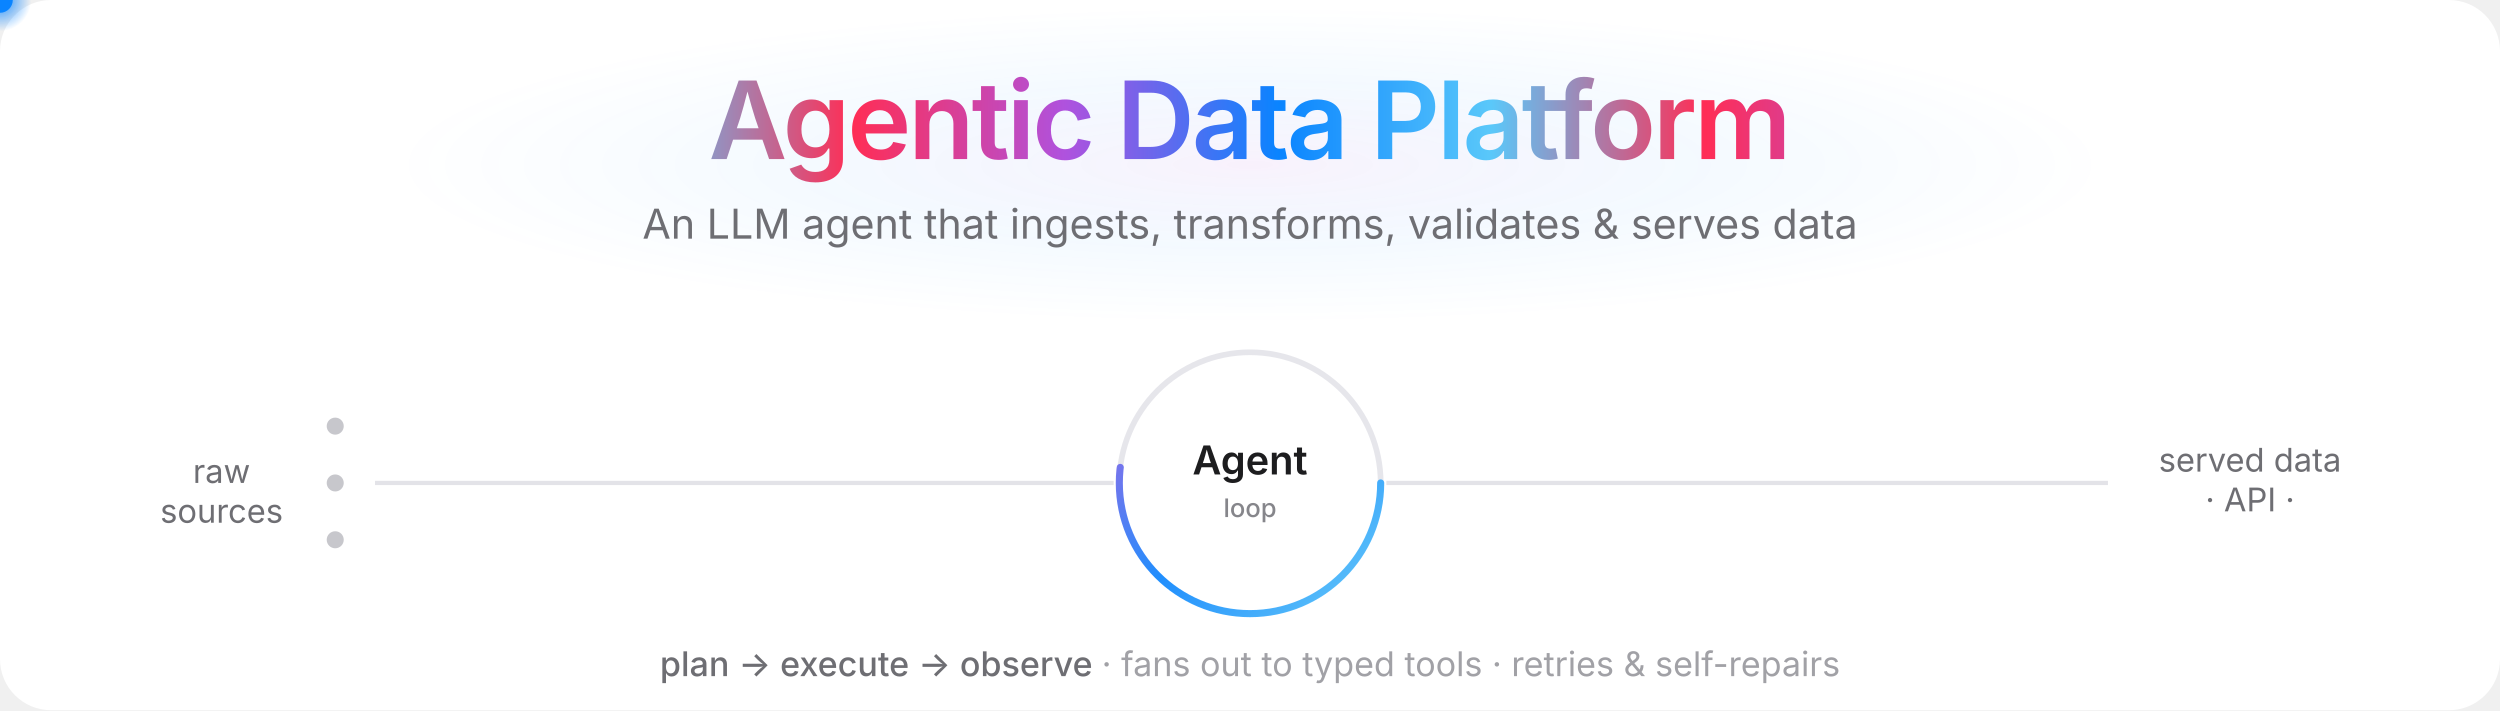
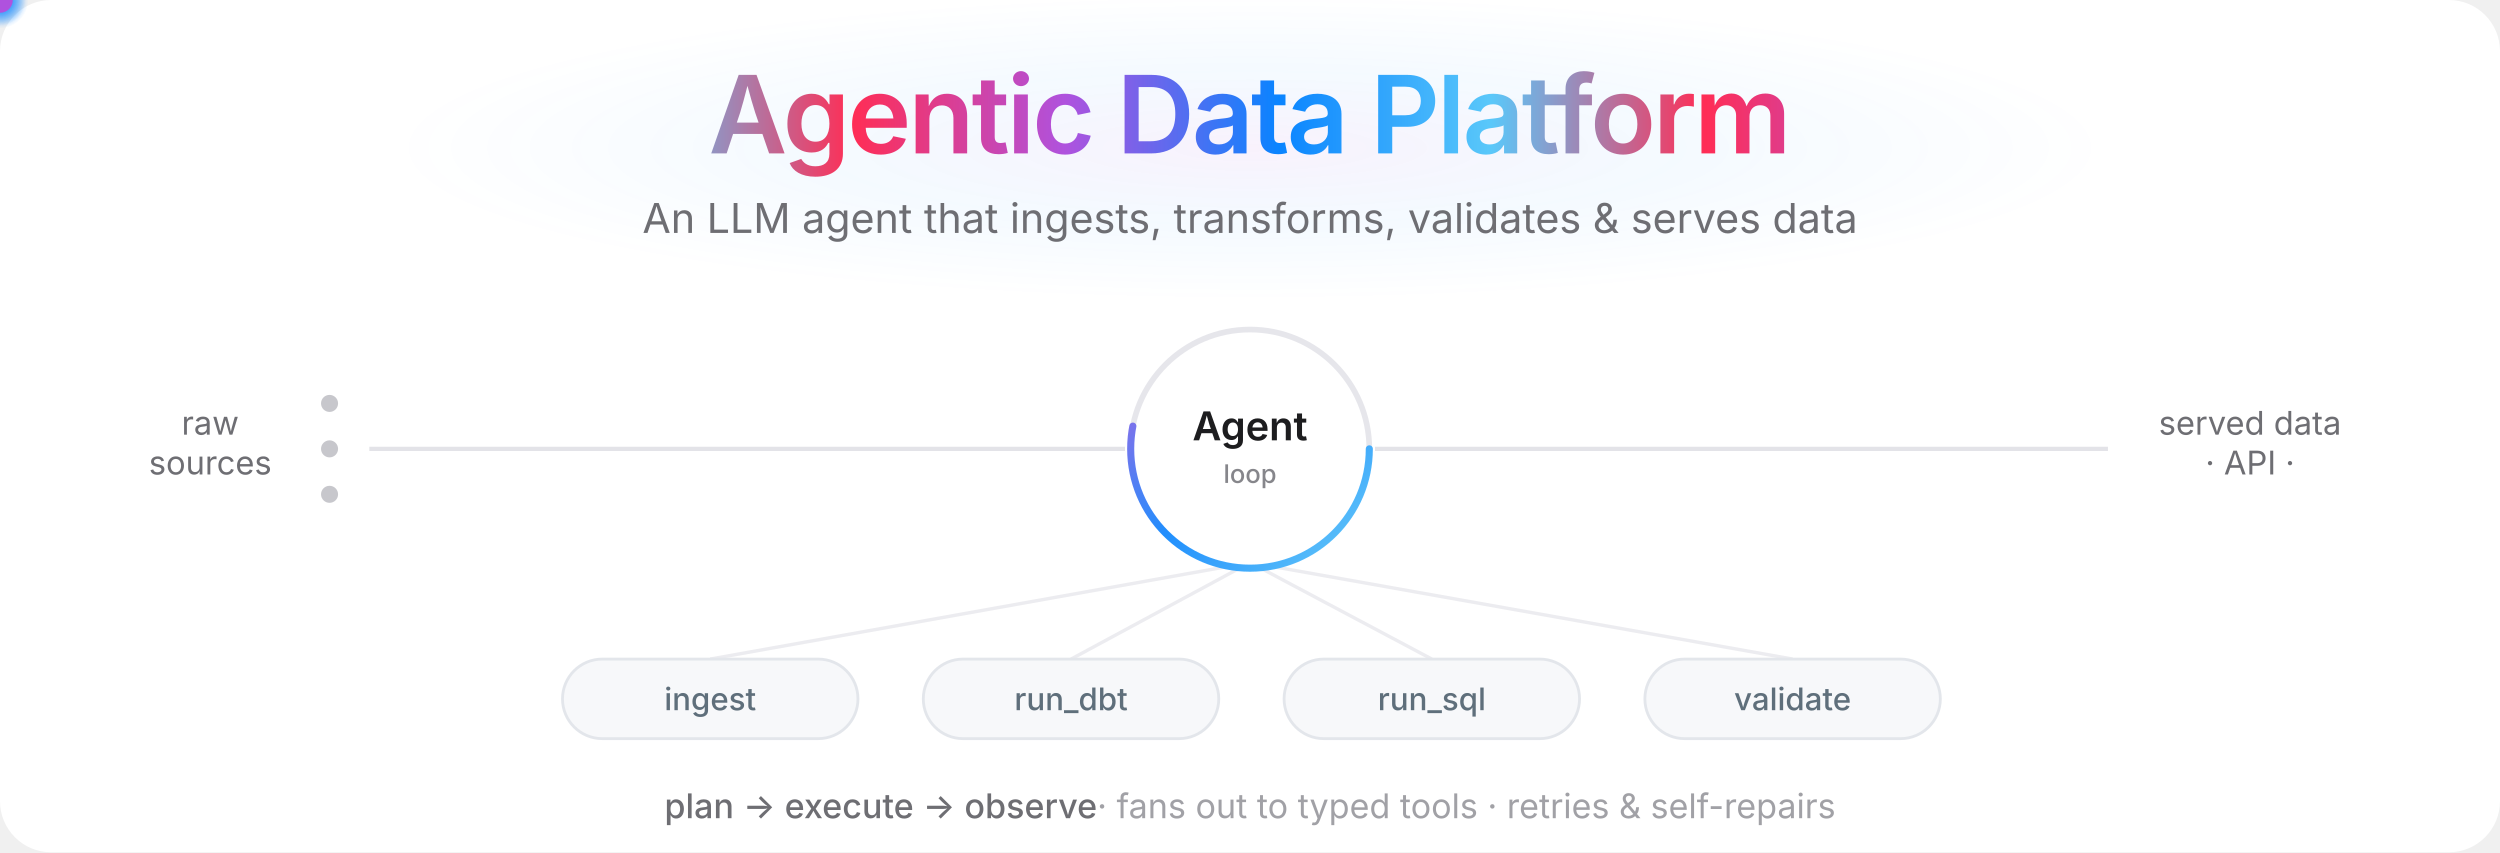
- <svg xmlns="http://www.w3.org/2000/svg" viewBox="0 0 880 250" width="880" height="250" font-family="-apple-system, 'SF Pro Display', 'Helvetica Neue', 'Segoe UI', system-ui, sans-serif">
+ <svg xmlns="http://www.w3.org/2000/svg" viewBox="0 0 880 300" width="880" height="300" font-family="-apple-system, 'SF Pro Display', 'Helvetica Neue', 'Segoe UI', system-ui, sans-serif">
  <defs>
    <linearGradient id="aurora" gradientUnits="userSpaceOnUse" x1="0" y1="0" x2="300" y2="0" spreadMethod="repeat">
      <stop offset="0" stop-color="#FF2D55" />
      <stop offset="0.25" stop-color="#AF52DE" />
      <stop offset="0.5" stop-color="#0A84FF" />
      <stop offset="0.75" stop-color="#5AC8FA" />
      <stop offset="1" stop-color="#FF2D55" />
      <animateTransform attributeName="gradientTransform" type="translate" from="0 0" to="300 0" dur="6s" repeatCount="indefinite" />
    </linearGradient>
-     <linearGradient id="ring" gradientUnits="userSpaceOnUse" x1="392" y1="124" x2="488" y2="216">
+     <linearGradient id="ringg" gradientUnits="userSpaceOnUse" x1="398" y1="116" x2="482" y2="200">
      <stop offset="0" stop-color="#AF52DE" />
      <stop offset="0.5" stop-color="#0A84FF" />
      <stop offset="1" stop-color="#5AC8FA" />
    </linearGradient>
    <radialGradient id="glow" cx="0.5" cy="0.5" r="0.5">
      <stop offset="0" stop-color="#AF52DE" stop-opacity="0.5" />
      <stop offset="0.5" stop-color="#0A84FF" stop-opacity="0.28" />
      <stop offset="1" stop-color="#0A84FF" stop-opacity="0" />
    </radialGradient>
    <radialGradient id="spark" cx="0.5" cy="0.5" r="0.5">
      <stop offset="0" stop-color="#0A84FF" stop-opacity="0.9" />
      <stop offset="1" stop-color="#0A84FF" stop-opacity="0" />
    </radialGradient>
  </defs>
-   <rect x="0" y="0" width="880" height="250" rx="18" fill="#ffffff" />
-   <ellipse cx="440" cy="58" rx="300" ry="56" fill="url(#glow)" opacity="0.16">
-     <animate attributeName="opacity" values="0.10;0.20;0.10" keyTimes="0;0.5;1" dur="5s" calcMode="spline" keySplines="0.4 0 0.2 1;0.4 0 0.2 1" repeatCount="indefinite" />
+   <rect x="0" y="0" width="880" height="300" rx="18" fill="#ffffff" />
+   <ellipse cx="440" cy="52" rx="300" ry="54" fill="url(#glow)" opacity="0.15">
+     <animate attributeName="opacity" values="0.09;0.19;0.09" keyTimes="0;0.5;1" dur="5s" calcMode="spline" keySplines="0.4 0 0.2 1;0.4 0 0.2 1" repeatCount="indefinite" />
  </ellipse>
-   <text x="440" y="56" text-anchor="middle" font-size="38" font-weight="600" letter-spacing="-1" fill="url(#aurora)">Agentic Data Platform</text>
-   <text x="440" y="84" text-anchor="middle" font-size="14.5" font-weight="400" fill="#6e6e73">
-     An LLM agent that ingests, transforms, validates &amp; serves data
-   </text>
-   <text x="78" y="170" text-anchor="middle" font-size="11.5" fill="#6e6e73">raw</text>
-   <text x="78" y="184" text-anchor="middle" font-size="11.5" fill="#6e6e73">sources</text>
+   <text x="440" y="54" text-anchor="middle" font-size="38" font-weight="600" letter-spacing="-1" fill="url(#aurora)">Agentic Data Platform</text>
+   <text x="440" y="82" text-anchor="middle" font-size="14.5" font-weight="400" fill="#6e6e73">An LLM agent that ingests, transforms, validates &amp; serves data</text>
+   <text x="74" y="153" text-anchor="middle" font-size="11.5" fill="#6e6e73">raw</text>
+   <text x="74" y="167" text-anchor="middle" font-size="11.5" fill="#6e6e73">sources</text>
  <g fill="#c7c7cc">
-     <circle cx="118" cy="150" r="3" />
-     <circle cx="118" cy="170" r="3" />
-     <circle cx="118" cy="190" r="3" />
+     <circle cx="116" cy="142" r="3" />
+     <circle cx="116" cy="158" r="3" />
+     <circle cx="116" cy="174" r="3" />
  </g>
-   <line x1="132" y1="170" x2="392" y2="170" stroke="#e3e3e8" stroke-width="1.5" />
+   <line x1="130" y1="158" x2="396" y2="158" stroke="#e3e3e8" stroke-width="1.5" />
+   <line x1="484" y1="158" x2="742" y2="158" stroke="#e3e3e8" stroke-width="1.5" />
+   <text x="792" y="153" text-anchor="middle" font-size="11.5" fill="#6e6e73">served data</text>
+   <text x="792" y="167" text-anchor="middle" font-size="11.5" fill="#6e6e73">· API ·</text>
+   <g stroke="#ececf0" stroke-width="1.2">
+     <line x1="440" y1="198" x2="250" y2="232" />
+     <line x1="440" y1="198" x2="377" y2="232" />
+     <line x1="440" y1="198" x2="504" y2="232" />
+     <line x1="440" y1="198" x2="631" y2="232" />
+   </g>
+   <g font-size="11" font-weight="500" fill="#5f6f7b" text-anchor="middle">
+     <rect x="198" y="232" width="104" height="28" rx="14" fill="#f7f8fa" stroke="#e3e6eb" />
+     <text x="250" y="250">ingest</text>
+     <rect x="325" y="232" width="104" height="28" rx="14" fill="#f7f8fa" stroke="#e3e6eb" />
+     <text x="377" y="250">run_dbt</text>
+     <rect x="452" y="232" width="104" height="28" rx="14" fill="#f7f8fa" stroke="#e3e6eb" />
+     <text x="504" y="250">run_sql</text>
+     <rect x="579" y="232" width="104" height="28" rx="14" fill="#f7f8fa" stroke="#e3e6eb" />
+     <text x="631" y="250">validate</text>
+   </g>
+   <circle r="9" fill="url(#spark)">
+     <animateMotion dur="5.2s" repeatCount="indefinite" path="M440,182 L250,246 L440,182 L377,246 L440,182 L504,246 L440,182 L631,246 L440,182" />
+   </circle>
  <circle r="4" fill="#0A84FF">
-     <animateMotion path="M132,170 H392" dur="1.9s" repeatCount="indefinite" calcMode="spline" keyTimes="0;1" keySplines="0.4 0 0.2 1" />
+     <animateMotion dur="5.2s" repeatCount="indefinite" path="M440,182 L250,246 L440,182 L377,246 L440,182 L504,246 L440,182 L631,246 L440,182" />
  </circle>
-   <line x1="488" y1="170" x2="742" y2="170" stroke="#e3e3e8" stroke-width="1.5" />
-   <circle r="4" fill="#5AC8FA">
-     <animateMotion path="M488,170 H742" dur="1.9s" begin="0.4s" repeatCount="indefinite" calcMode="spline" keyTimes="0;1" keySplines="0.4 0 0.2 1" />
+   <circle cx="440" cy="158" r="42" fill="#ffffff" stroke="#e6e6eb" stroke-width="2" />
+   <circle cx="440" cy="158" r="42" fill="none" stroke="url(#ringg)" stroke-width="2.5" stroke-linecap="round" stroke-dasharray="140 125" opacity="0.9">
+     <animateTransform attributeName="transform" type="rotate" from="0 440 158" to="360 440 158" dur="3.6s" repeatCount="indefinite" />
  </circle>
-   <text x="792" y="166" text-anchor="middle" font-size="11.5" fill="#6e6e73">served data</text>
-   <text x="792" y="180" text-anchor="middle" font-size="11.5" fill="#6e6e73">· API ·</text>
-   <circle cx="440" cy="170" r="46" fill="none" stroke="#e6e6eb" stroke-width="2" />
-   <circle cx="440" cy="170" r="46" fill="none" stroke="url(#ring)" stroke-width="2.5" stroke-linecap="round" stroke-dasharray="150 140" opacity="0.9">
-     <animateTransform attributeName="transform" type="rotate" from="0 440 170" to="360 440 170" dur="3.6s" repeatCount="indefinite" />
+   <circle r="10" fill="url(#spark)">
+     <animateMotion path="M440,116 A42,42 0 1,1 440,200 A42,42 0 1,1 440,116" dur="3.6s" repeatCount="indefinite" />
  </circle>
-   <circle r="11" fill="url(#spark)">
-     <animateMotion path="M440,124 A46,46 0 1,1 440,216 A46,46 0 1,1 440,124" dur="3.6s" repeatCount="indefinite" />
-   </circle>
-   <circle r="4.5" fill="#0A84FF">
-     <animateMotion path="M440,124 A46,46 0 1,1 440,216 A46,46 0 1,1 440,124" dur="3.6s" repeatCount="indefinite" />
+   <circle r="4.5" fill="#AF52DE">
+     <animateMotion path="M440,116 A42,42 0 1,1 440,200 A42,42 0 1,1 440,116" dur="3.6s" repeatCount="indefinite" />
    <animate attributeName="fill" values="#AF52DE;#0A84FF;#5AC8FA;#AF52DE" dur="3.6s" repeatCount="indefinite" />
  </circle>
-   <text x="440" y="167" text-anchor="middle" font-size="14" font-weight="600" fill="#1d1d1f">Agent</text>
-   <text x="440" y="182" text-anchor="middle" font-size="9" font-weight="500" fill="#86868b">loop</text>
-   <text x="440" y="238" text-anchor="middle" font-size="12" font-weight="500" fill="#6e6e73">
-     plan → execute → observe
-     <tspan fill="#a1a1a6" font-weight="400">  ·  fans out to typed tools  ·  retries &amp; self-repairs</tspan>
+   <text x="440" y="155" text-anchor="middle" font-size="14" font-weight="600" fill="#1d1d1f">Agent</text>
+   <text x="440" y="170" text-anchor="middle" font-size="9" font-weight="500" fill="#86868b">loop</text>
+   <text x="440" y="288" text-anchor="middle" font-size="12" font-weight="500" fill="#6e6e73">
+     plan → execute → observe<tspan fill="#a1a1a6" font-weight="400">  ·  fans out to typed tools  ·  retries &amp; self-repairs</tspan>
  </text>
</svg>
